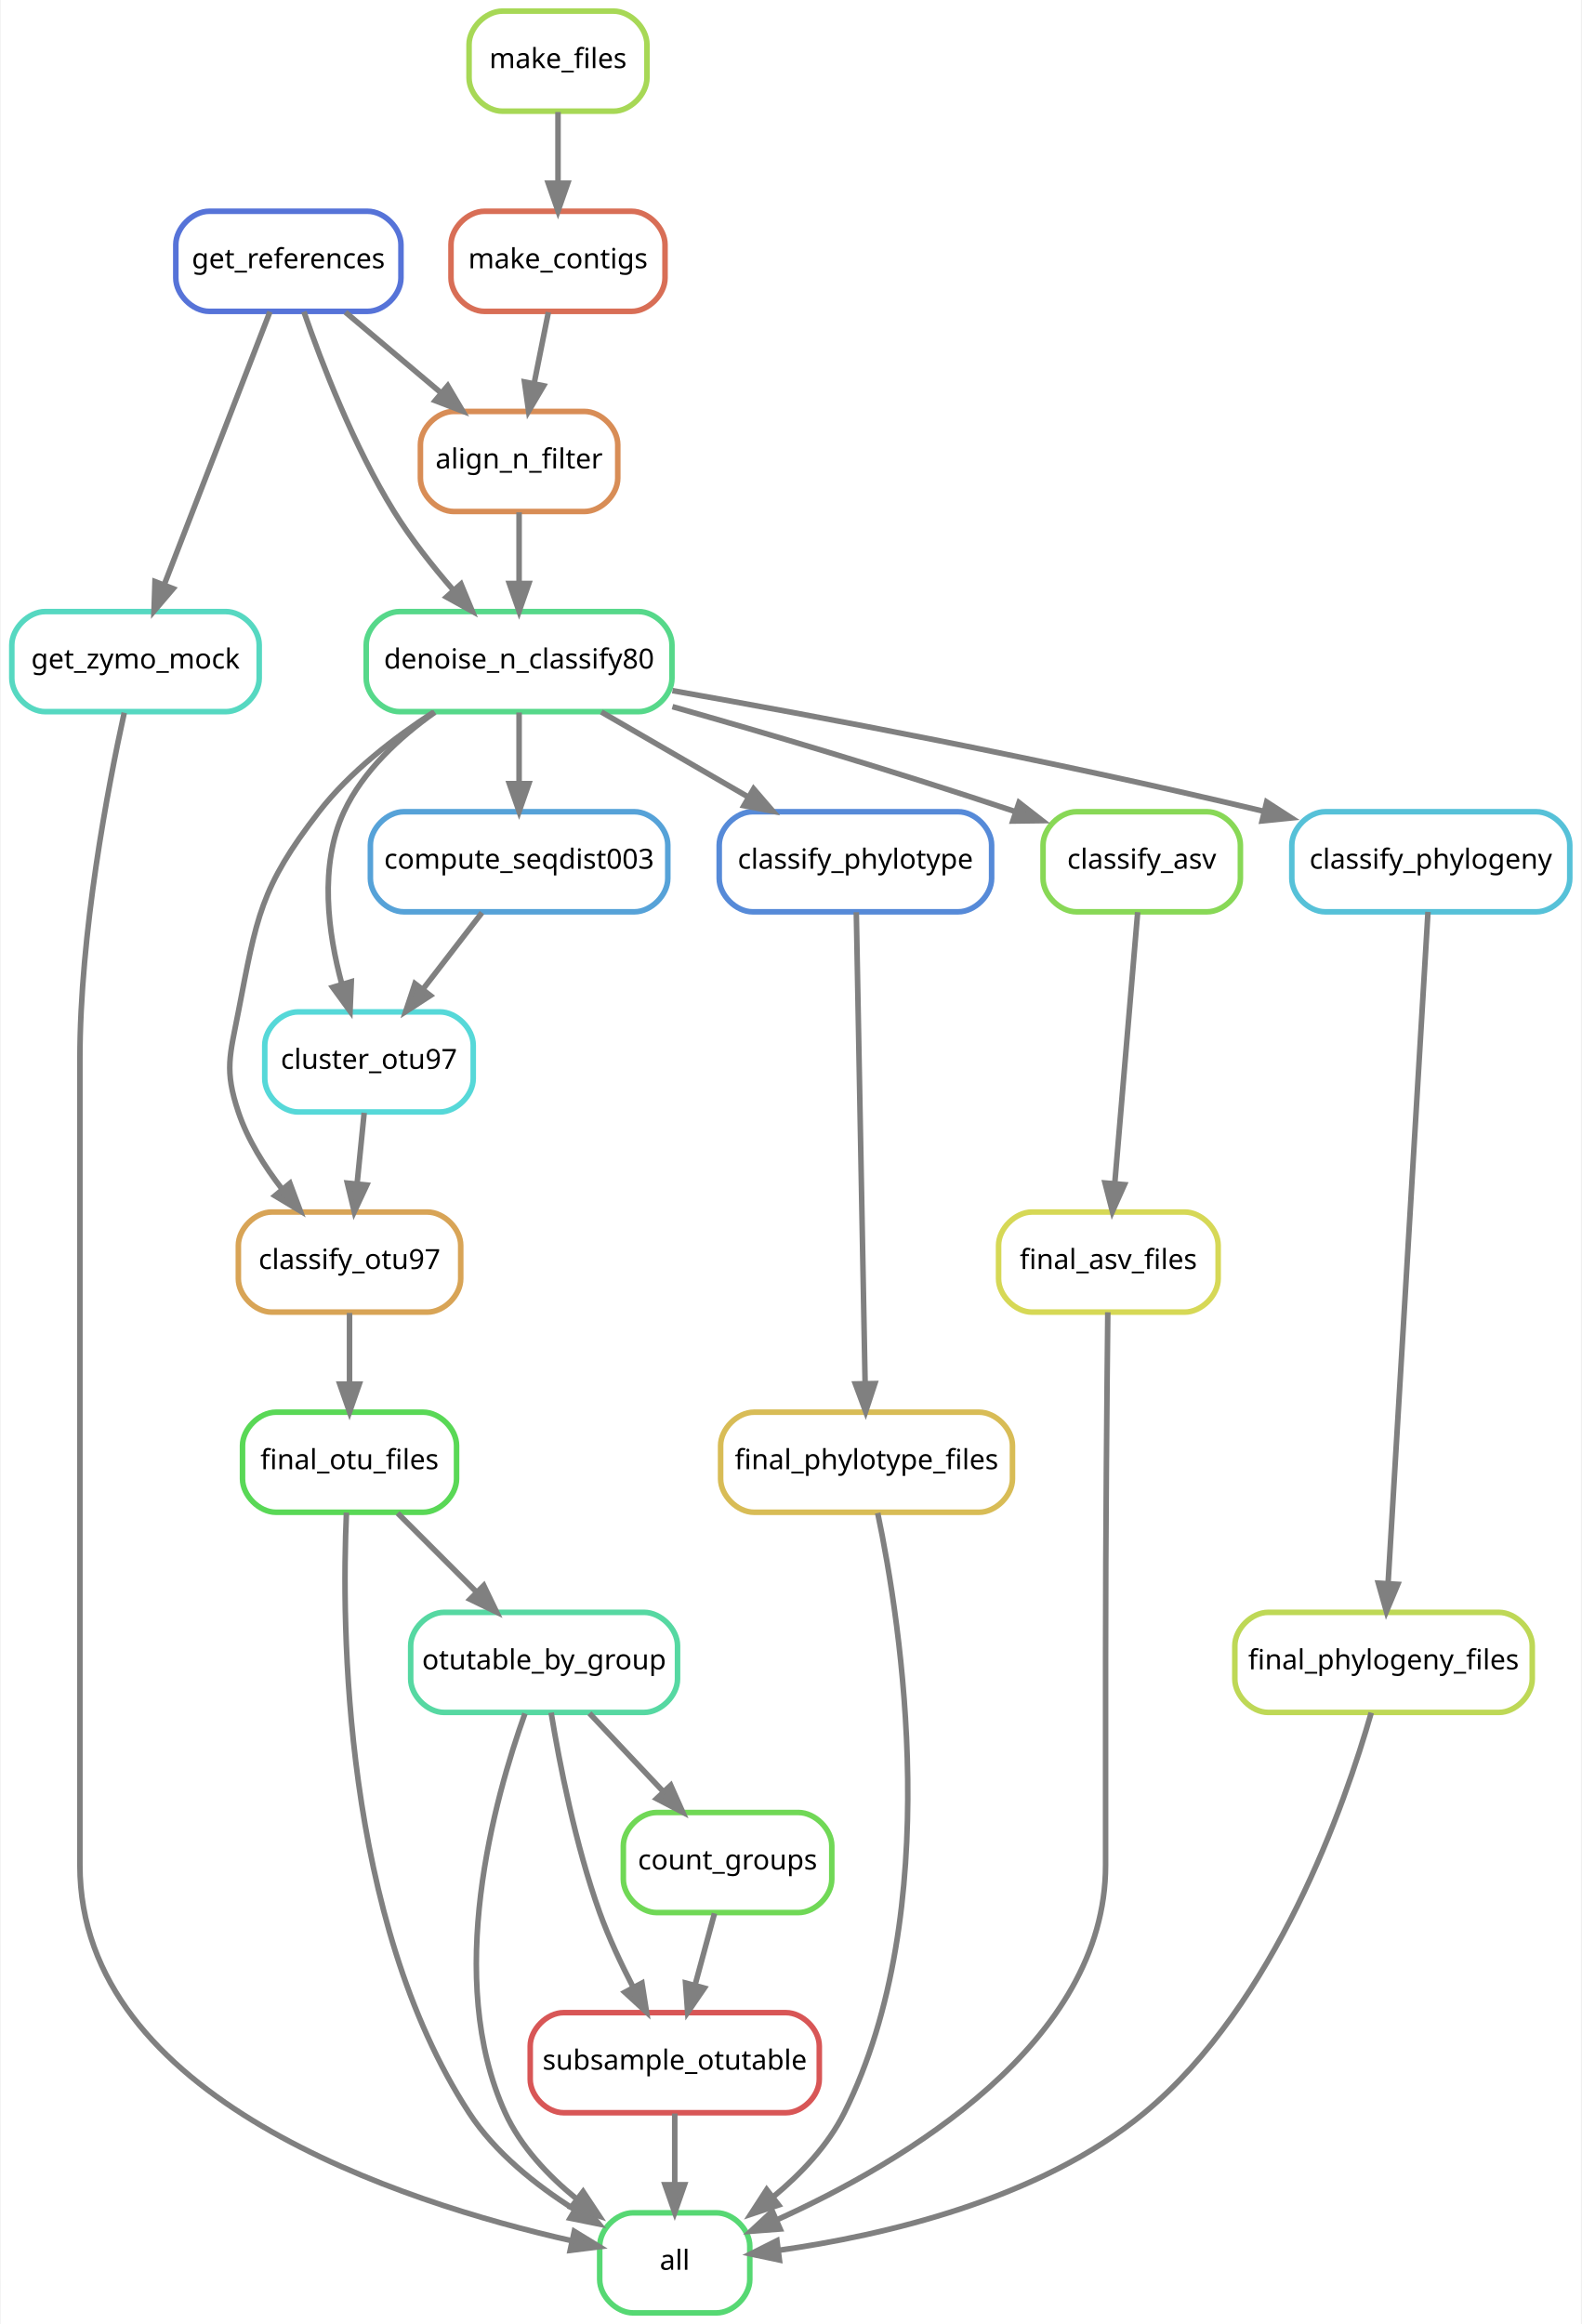
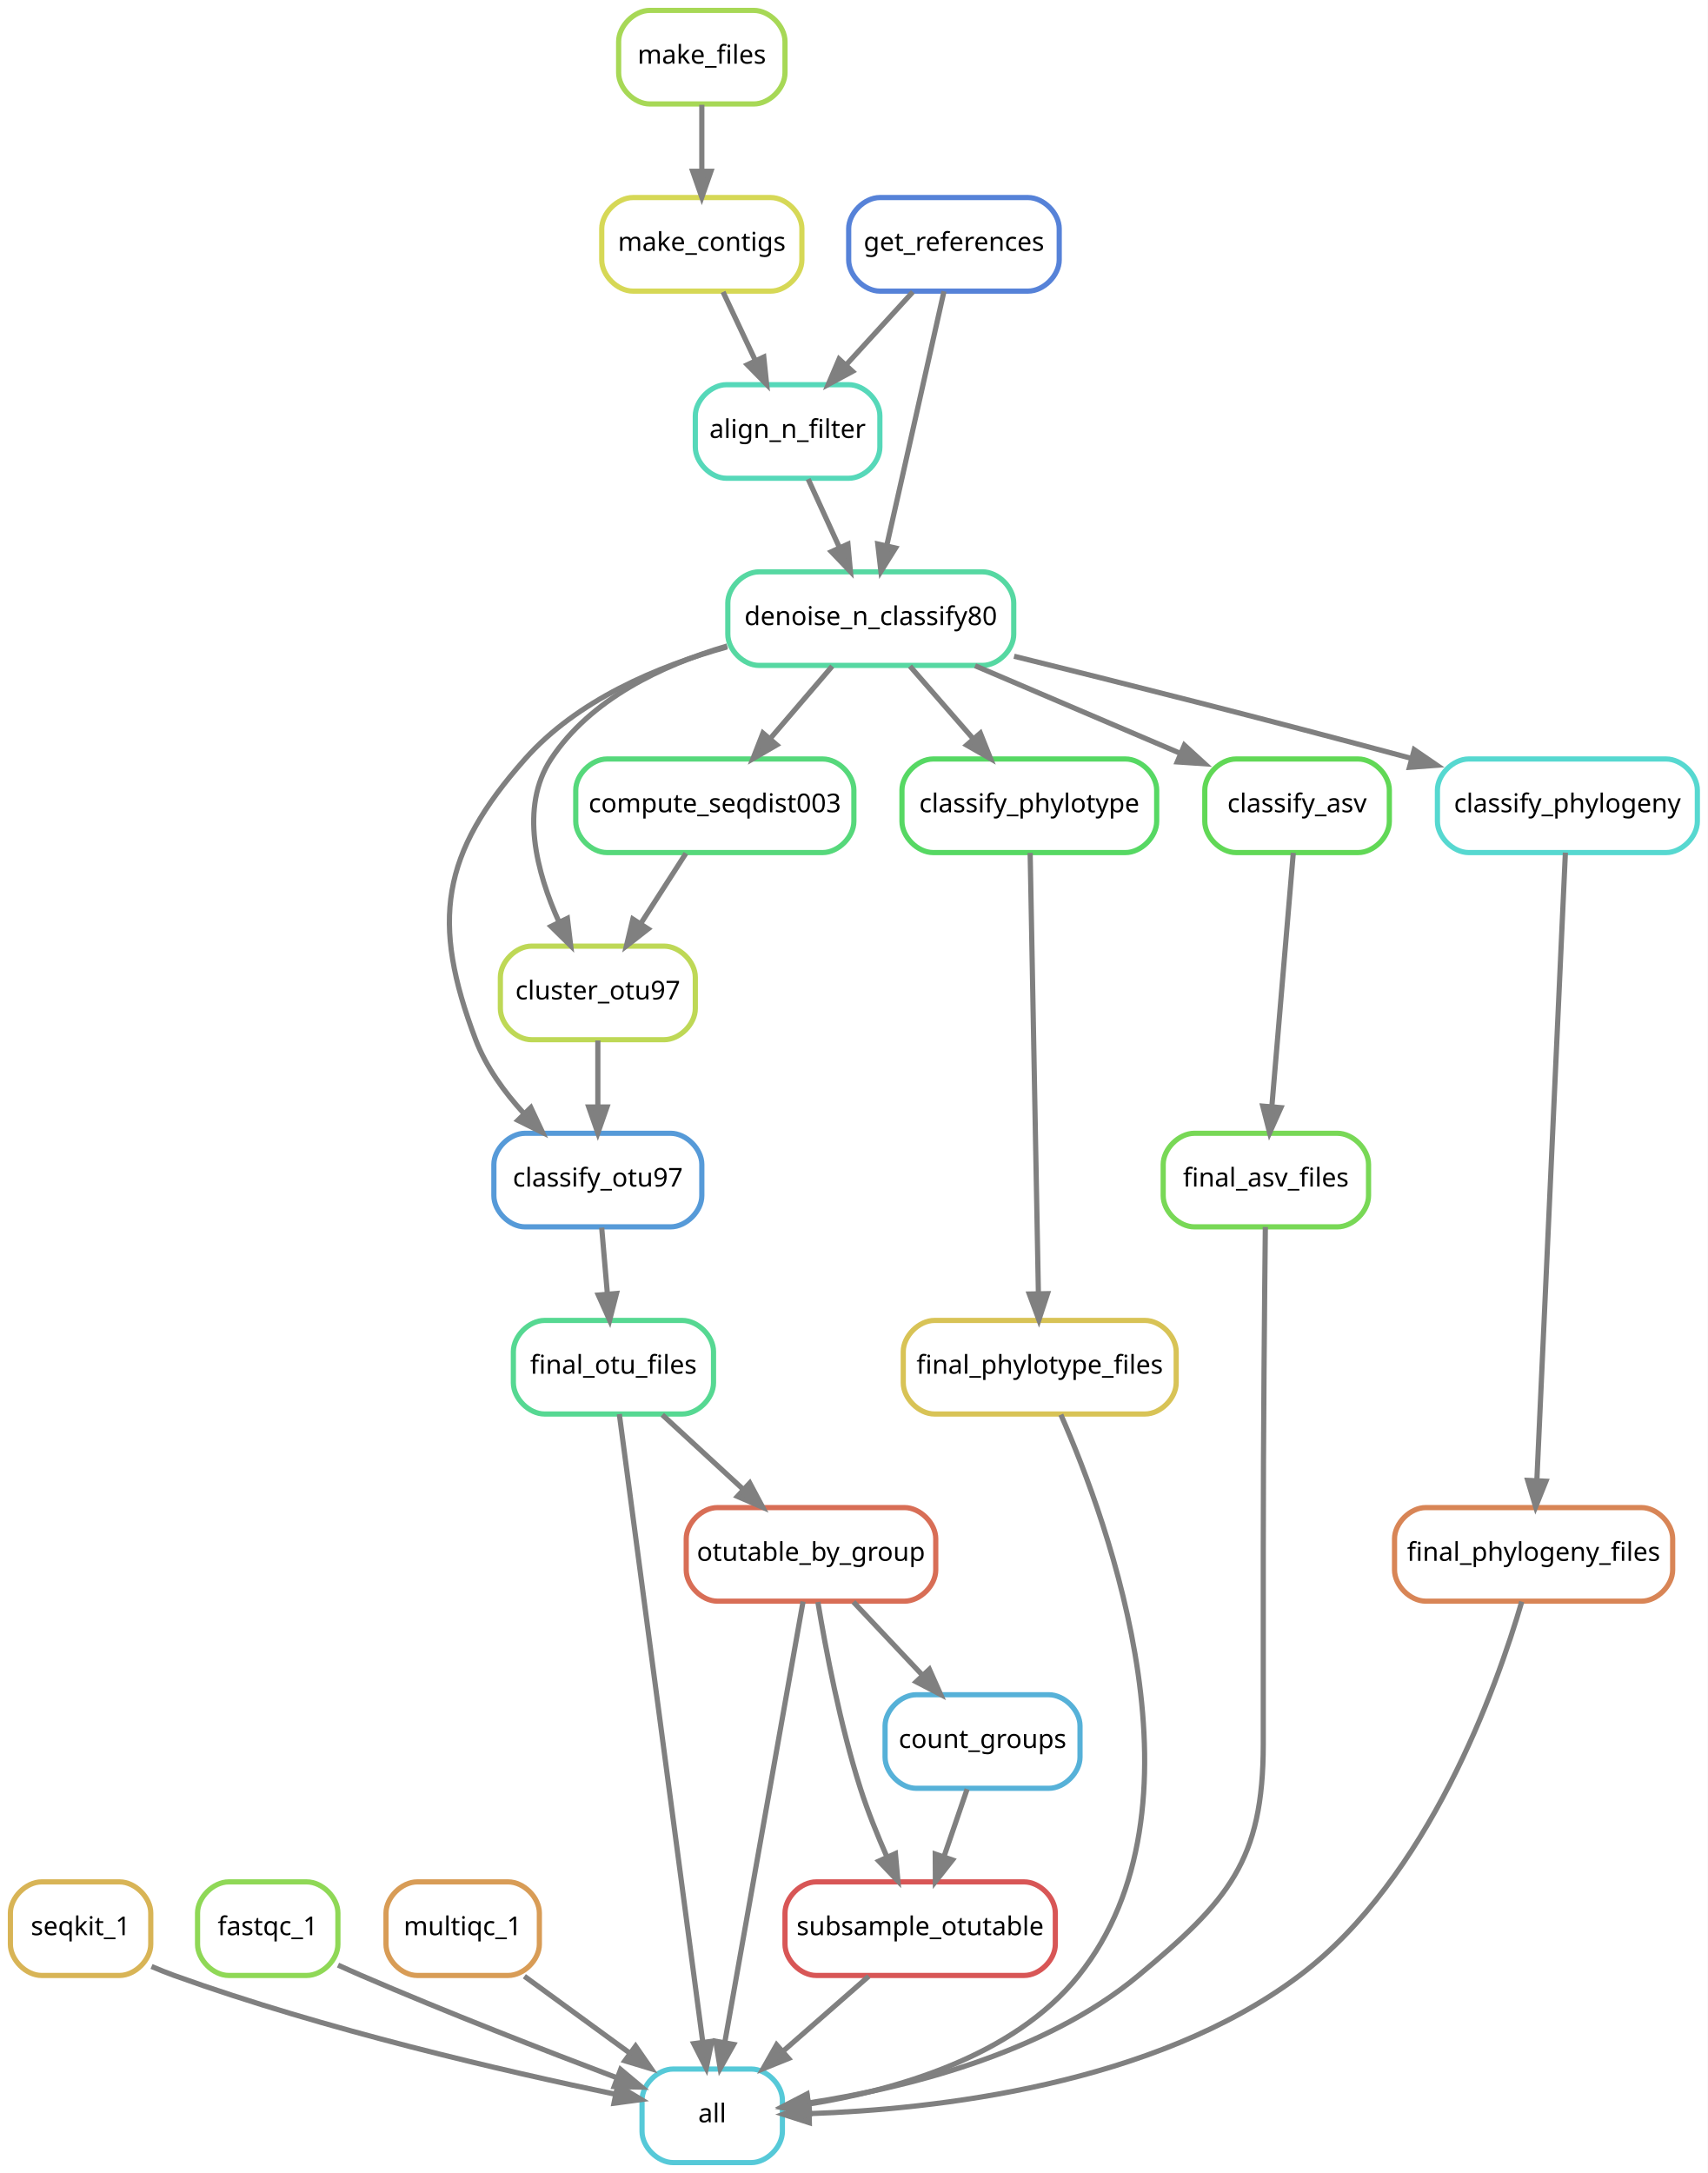
- <svg xmlns="http://www.w3.org/2000/svg" width="569pt" height="836pt" viewBox="0.00 0.00 568.50 836.00">
+ <svg xmlns="http://www.w3.org/2000/svg" width="657pt" height="836pt" viewBox="0.00 0.00 657.00 836.00">
  <g id="graph0" class="graph" transform="scale(1 1) rotate(0) translate(4 832)">
-     <polygon fill="white" stroke="none" points="-4,4 -4,-832 564.5,-832 564.5,4 -4,4" />
+     <polygon fill="white" stroke="none" points="-4,4 -4,-832 653,-832 653,4 -4,4" />
    <g id="node1" class="node">
-       <path fill="none" stroke="#56d873" stroke-width="2" d="M253.5,-36C253.5,-36 223.5,-36 223.5,-36 217.5,-36 211.5,-30 211.5,-24 211.5,-24 211.5,-12 211.5,-12 211.5,-6 217.5,0 223.5,0 223.5,0 253.5,0 253.5,0 259.5,0 265.5,-6 265.5,-12 265.5,-12 265.5,-24 265.5,-24 265.5,-30 259.5,-36 253.5,-36" />
-       <text text-anchor="middle" x="238.5" y="-15.5" font-family="sans" font-size="10.00">all</text>
+       <path fill="none" stroke="#56c9d8" stroke-width="2" d="M285,-36C285,-36 255,-36 255,-36 249,-36 243,-30 243,-24 243,-24 243,-12 243,-12 243,-6 249,0 255,0 255,0 285,0 285,0 291,0 297,-6 297,-12 297,-12 297,-24 297,-24 297,-30 291,-36 285,-36" />
+       <text text-anchor="middle" x="270" y="-15.5" font-family="sans" font-size="10.00">all</text>
    </g>
    <g id="node2" class="node">
-       <path fill="none" stroke="#56d8c1" stroke-width="2" d="M77,-612C77,-612 12,-612 12,-612 6,-612 0,-606 0,-600 0,-600 0,-588 0,-588 0,-582 6,-576 12,-576 12,-576 77,-576 77,-576 83,-576 89,-582 89,-588 89,-588 89,-600 89,-600 89,-606 83,-612 77,-612" />
-       <text text-anchor="middle" x="44.5" y="-591.5" font-family="sans" font-size="10.00">get_zymo_mock</text>
+       <path fill="none" stroke="#d8b456" stroke-width="2" d="M42,-108C42,-108 12,-108 12,-108 6,-108 0,-102 0,-96 0,-96 0,-84 0,-84 0,-78 6,-72 12,-72 12,-72 42,-72 42,-72 48,-72 54,-78 54,-84 54,-84 54,-96 54,-96 54,-102 48,-108 42,-108" />
+       <text text-anchor="middle" x="27" y="-87.5" font-family="sans" font-size="10.00">seqkit_1</text>
+     </g>
+     <g id="edge8" class="edge">
+       <path fill="none" stroke="grey" stroke-width="2" d="M54.29,-75.46C57.2,-74.21 60.14,-73.03 63,-72 120.91,-51.13 190.72,-35.05 232.67,-26.31" />
+       <polygon fill="grey" stroke="grey" stroke-width="2" points="233.62,-29.69 242.71,-24.25 232.21,-22.84 233.62,-29.69" />
+     </g>
+     <g id="node3" class="node">
+       <path fill="none" stroke="#8fd856" stroke-width="2" d="M114,-108C114,-108 84,-108 84,-108 78,-108 72,-102 72,-96 72,-96 72,-84 72,-84 72,-78 78,-72 84,-72 84,-72 114,-72 114,-72 120,-72 126,-78 126,-84 126,-84 126,-96 126,-96 126,-102 120,-108 114,-108" />
+       <text text-anchor="middle" x="99" y="-87.5" font-family="sans" font-size="10.00">fastqc_1</text>
+     </g>
+     <g id="edge2" class="edge">
+       <path fill="none" stroke="grey" stroke-width="2" d="M126.04,-75.99C129.05,-74.62 132.08,-73.26 135,-72 167.94,-57.78 206.04,-42.96 233.35,-32.63" />
+       <polygon fill="grey" stroke="grey" stroke-width="2" points="234.77,-35.83 242.89,-29.03 232.3,-29.28 234.77,-35.83" />
+     </g>
+     <g id="node4" class="node">
+       <path fill="none" stroke="#d89c56" stroke-width="2" d="M191.5,-108C191.5,-108 156.5,-108 156.5,-108 150.5,-108 144.5,-102 144.5,-96 144.5,-96 144.5,-84 144.5,-84 144.5,-78 150.5,-72 156.5,-72 156.5,-72 191.5,-72 191.5,-72 197.5,-72 203.5,-78 203.5,-84 203.5,-84 203.5,-96 203.5,-96 203.5,-102 197.5,-108 191.5,-108" />
+       <text text-anchor="middle" x="174" y="-87.5" font-family="sans" font-size="10.00">multiqc_1</text>
+     </g>
+     <g id="edge7" class="edge">
+       <path fill="none" stroke="grey" stroke-width="2" d="M197.73,-71.7C209.94,-62.8 224.99,-51.82 238.18,-42.2" />
+       <polygon fill="grey" stroke="grey" stroke-width="2" points="240.52,-44.82 246.54,-36.1 236.4,-39.17 240.52,-44.82" />
+     </g>
+     <g id="node5" class="node">
+       <path fill="none" stroke="#56d892" stroke-width="2" d="M258.5,-324C258.5,-324 205.5,-324 205.5,-324 199.5,-324 193.5,-318 193.5,-312 193.5,-312 193.5,-300 193.5,-300 193.5,-294 199.5,-288 205.5,-288 205.5,-288 258.5,-288 258.5,-288 264.5,-288 270.5,-294 270.5,-300 270.5,-300 270.5,-312 270.5,-312 270.5,-318 264.5,-324 258.5,-324" />
+       <text text-anchor="middle" x="232" y="-303.5" font-family="sans" font-size="10.00">final_otu_files</text>
+     </g>
+     <g id="edge3" class="edge">
+       <path fill="none" stroke="grey" stroke-width="2" d="M234.26,-287.97C240.61,-240.19 258.62,-104.62 266.38,-46.27" />
+       <polygon fill="grey" stroke="grey" stroke-width="2" points="269.85,-46.68 267.7,-36.31 262.91,-45.76 269.85,-46.68" />
+     </g>
+     <g id="node20" class="node">
+       <path fill="none" stroke="#d86e56" stroke-width="2" d="M344,-252C344,-252 272,-252 272,-252 266,-252 260,-246 260,-240 260,-240 260,-228 260,-228 260,-222 266,-216 272,-216 272,-216 344,-216 344,-216 350,-216 356,-222 356,-228 356,-228 356,-240 356,-240 356,-246 350,-252 344,-252" />
+       <text text-anchor="middle" x="308" y="-231.5" font-family="sans" font-size="10.00">otutable_by_group</text>
+     </g>
+     <g id="edge27" class="edge">
+       <path fill="none" stroke="grey" stroke-width="2" d="M250.79,-287.7C260.17,-279.05 271.68,-268.45 281.91,-259.03" />
+       <polygon fill="grey" stroke="grey" stroke-width="2" points="284.45,-261.45 289.43,-252.1 279.7,-256.3 284.45,-261.45" />
+     </g>
+     <g id="node6" class="node">
+       <path fill="none" stroke="#569ad8" stroke-width="2" d="M254,-396C254,-396 198,-396 198,-396 192,-396 186,-390 186,-384 186,-384 186,-372 186,-372 186,-366 192,-360 198,-360 198,-360 254,-360 254,-360 260,-360 266,-366 266,-372 266,-372 266,-384 266,-384 266,-390 260,-396 254,-396" />
+       <text text-anchor="middle" x="226" y="-375.5" font-family="sans" font-size="10.00">classify_otu97</text>
+     </g>
+     <g id="edge10" class="edge">
+       <path fill="none" stroke="grey" stroke-width="2" d="M227.48,-359.7C228.14,-351.98 228.94,-342.71 229.68,-334.11" />
+       <polygon fill="grey" stroke="grey" stroke-width="2" points="233.17,-334.37 230.53,-324.1 226.19,-333.77 233.17,-334.37" />
+     </g>
+     <g id="node7" class="node">
+       <path fill="none" stroke="#bed856" stroke-width="2" d="M251.5,-468C251.5,-468 200.5,-468 200.5,-468 194.5,-468 188.5,-462 188.5,-456 188.5,-456 188.5,-444 188.5,-444 188.5,-438 194.5,-432 200.5,-432 200.5,-432 251.5,-432 251.5,-432 257.5,-432 263.5,-438 263.5,-444 263.5,-444 263.5,-456 263.5,-456 263.5,-462 257.5,-468 251.5,-468" />
+       <text text-anchor="middle" x="226" y="-447.5" font-family="sans" font-size="10.00">cluster_otu97</text>
+     </g>
+     <g id="edge12" class="edge">
+       <path fill="none" stroke="grey" stroke-width="2" d="M226,-431.7C226,-423.98 226,-414.71 226,-406.11" />
+       <polygon fill="grey" stroke="grey" stroke-width="2" points="229.5,-406.1 226,-396.1 222.5,-406.1 229.5,-406.1" />
+     </g>
+     <g id="node8" class="node">
+       <path fill="none" stroke="#56d87b" stroke-width="2" d="M312.5,-540C312.5,-540 229.5,-540 229.5,-540 223.5,-540 217.5,-534 217.5,-528 217.5,-528 217.5,-516 217.5,-516 217.5,-510 223.5,-504 229.5,-504 229.5,-504 312.5,-504 312.5,-504 318.5,-504 324.5,-510 324.5,-516 324.5,-516 324.5,-528 324.5,-528 324.5,-534 318.5,-540 312.5,-540" />
+       <text text-anchor="middle" x="271" y="-519.5" font-family="sans" font-size="10.00">compute_seqdist003</text>
+     </g>
+     <g id="edge14" class="edge">
+       <path fill="none" stroke="grey" stroke-width="2" d="M259.88,-503.7C254.64,-495.56 248.3,-485.69 242.52,-476.7" />
+       <polygon fill="grey" stroke="grey" stroke-width="2" points="245.35,-474.62 237,-468.1 239.46,-478.41 245.35,-474.62" />
+     </g>
+     <g id="node9" class="node">
+       <path fill="none" stroke="#56d8a2" stroke-width="2" d="M374,-612C374,-612 288,-612 288,-612 282,-612 276,-606 276,-600 276,-600 276,-588 276,-588 276,-582 282,-576 288,-576 288,-576 374,-576 374,-576 380,-576 386,-582 386,-588 386,-588 386,-600 386,-600 386,-606 380,-612 374,-612" />
+       <text text-anchor="middle" x="331" y="-591.5" font-family="sans" font-size="10.00">denoise_n_classify80</text>
+     </g>
+     <g id="edge11" class="edge">
+       <path fill="none" stroke="grey" stroke-width="2" d="M275.69,-583.11C248.74,-575.59 217.94,-562.52 198,-540 165.69,-503.51 161.71,-477.57 179,-432 182.97,-421.54 190.05,-411.83 197.53,-403.65" />
+       <polygon fill="grey" stroke="grey" stroke-width="2" points="200.23,-405.89 204.73,-396.3 195.23,-400.99 200.23,-405.89" />
+     </g>
+     <g id="edge13" class="edge">
+       <path fill="none" stroke="grey" stroke-width="2" d="M275.77,-583.48C250.62,-576.08 223.15,-563.02 208,-540 195.75,-521.38 202.52,-496.19 211.03,-477.36" />
+       <polygon fill="grey" stroke="grey" stroke-width="2" points="214.29,-478.68 215.56,-468.16 208,-475.59 214.29,-478.68" />
+     </g>
+     <g id="edge15" class="edge">
+       <path fill="none" stroke="grey" stroke-width="2" d="M316.17,-575.7C308.98,-567.3 300.2,-557.07 292.31,-547.86" />
+       <polygon fill="grey" stroke="grey" stroke-width="2" points="294.83,-545.42 285.66,-540.1 289.51,-549.97 294.83,-545.42" />
+     </g>
+     <g id="node15" class="node">
+       <path fill="none" stroke="#56d863" stroke-width="2" d="M429,-540C429,-540 355,-540 355,-540 349,-540 343,-534 343,-528 343,-528 343,-516 343,-516 343,-510 349,-504 355,-504 355,-504 429,-504 429,-504 435,-504 441,-510 441,-516 441,-516 441,-528 441,-528 441,-534 435,-540 429,-540" />
+       <text text-anchor="middle" x="392" y="-519.5" font-family="sans" font-size="10.00">classify_phylotype</text>
+     </g>
+     <g id="edge22" class="edge">
+       <path fill="none" stroke="grey" stroke-width="2" d="M346.08,-575.7C353.39,-567.3 362.31,-557.07 370.34,-547.86" />
+       <polygon fill="grey" stroke="grey" stroke-width="2" points="373.16,-549.94 377.09,-540.1 367.89,-545.34 373.16,-549.94" />
+     </g>
+     <g id="node17" class="node">
+       <path fill="none" stroke="#61d856" stroke-width="2" d="M518.5,-540C518.5,-540 471.5,-540 471.5,-540 465.5,-540 459.5,-534 459.5,-528 459.5,-528 459.5,-516 459.5,-516 459.5,-510 465.5,-504 471.5,-504 471.5,-504 518.5,-504 518.5,-504 524.5,-504 530.5,-510 530.5,-516 530.5,-516 530.5,-528 530.5,-528 530.5,-534 524.5,-540 518.5,-540" />
+       <text text-anchor="middle" x="495" y="-519.5" font-family="sans" font-size="10.00">classify_asv</text>
+     </g>
+     <g id="edge24" class="edge">
+       <path fill="none" stroke="grey" stroke-width="2" d="M371.12,-575.88C394.98,-565.69 425.3,-552.75 449.98,-542.22" />
+       <polygon fill="grey" stroke="grey" stroke-width="2" points="451.65,-545.31 459.48,-538.16 448.91,-538.87 451.65,-545.31" />
+     </g>
+     <g id="node19" class="node">
+       <path fill="none" stroke="#56d8d0" stroke-width="2" d="M637,-540C637,-540 561,-540 561,-540 555,-540 549,-534 549,-528 549,-528 549,-516 549,-516 549,-510 555,-504 561,-504 561,-504 637,-504 637,-504 643,-504 649,-510 649,-516 649,-516 649,-528 649,-528 649,-534 643,-540 637,-540" />
+       <text text-anchor="middle" x="599" y="-519.5" font-family="sans" font-size="10.00">classify_phylogeny</text>
+     </g>
+     <g id="edge26" class="edge">
+       <path fill="none" stroke="grey" stroke-width="2" d="M386.13,-579.53C426.04,-569.67 481.5,-555.72 538.85,-540.27" />
+       <polygon fill="grey" stroke="grey" stroke-width="2" points="540.08,-543.57 548.82,-537.58 538.25,-536.81 540.08,-543.57" />
+     </g>
+     <g id="node10" class="node">
+       <path fill="none" stroke="#56d8b9" stroke-width="2" d="M322.5,-684C322.5,-684 275.5,-684 275.5,-684 269.5,-684 263.5,-678 263.5,-672 263.5,-672 263.5,-660 263.5,-660 263.5,-654 269.5,-648 275.5,-648 275.5,-648 322.5,-648 322.5,-648 328.5,-648 334.5,-654 334.5,-660 334.5,-660 334.5,-672 334.5,-672 334.5,-678 328.5,-684 322.5,-684" />
+       <text text-anchor="middle" x="299" y="-663.5" font-family="sans" font-size="10.00">align_n_filter</text>
+     </g>
+     <g id="edge16" class="edge">
+       <path fill="none" stroke="grey" stroke-width="2" d="M306.91,-647.7C310.55,-639.73 314.95,-630.1 318.99,-621.26" />
+       <polygon fill="grey" stroke="grey" stroke-width="2" points="322.21,-622.65 323.18,-612.1 315.84,-619.74 322.21,-622.65" />
+     </g>
+     <g id="node11" class="node">
+       <path fill="none" stroke="#d6d856" stroke-width="2" d="M292.5,-756C292.5,-756 239.5,-756 239.5,-756 233.5,-756 227.5,-750 227.5,-744 227.5,-744 227.5,-732 227.5,-732 227.5,-726 233.5,-720 239.5,-720 239.5,-720 292.5,-720 292.5,-720 298.5,-720 304.5,-726 304.5,-732 304.5,-732 304.5,-744 304.5,-744 304.5,-750 298.5,-756 292.5,-756" />
+       <text text-anchor="middle" x="266" y="-735.5" font-family="sans" font-size="10.00">make_contigs</text>
+     </g>
+     <g id="edge19" class="edge">
+       <path fill="none" stroke="grey" stroke-width="2" d="M274.16,-719.7C277.91,-711.73 282.45,-702.1 286.62,-693.26" />
+       <polygon fill="grey" stroke="grey" stroke-width="2" points="289.84,-694.64 290.94,-684.1 283.51,-691.66 289.84,-694.64" />
+     </g>
+     <g id="node12" class="node">
+       <path fill="none" stroke="#a7d856" stroke-width="2" d="M286,-828C286,-828 246,-828 246,-828 240,-828 234,-822 234,-816 234,-816 234,-804 234,-804 234,-798 240,-792 246,-792 246,-792 286,-792 286,-792 292,-792 298,-798 298,-804 298,-804 298,-816 298,-816 298,-822 292,-828 286,-828" />
+       <text text-anchor="middle" x="266" y="-807.5" font-family="sans" font-size="10.00">make_files</text>
+     </g>
+     <g id="edge20" class="edge">
+       <path fill="none" stroke="grey" stroke-width="2" d="M266,-791.7C266,-783.98 266,-774.71 266,-766.11" />
+       <polygon fill="grey" stroke="grey" stroke-width="2" points="269.5,-766.1 266,-756.1 262.5,-766.1 269.5,-766.1" />
+     </g>
+     <g id="node13" class="node">
+       <path fill="none" stroke="#5682d8" stroke-width="2" d="M391.5,-756C391.5,-756 334.5,-756 334.5,-756 328.5,-756 322.5,-750 322.5,-744 322.5,-744 322.5,-732 322.5,-732 322.5,-726 328.5,-720 334.5,-720 334.5,-720 391.5,-720 391.5,-720 397.5,-720 403.5,-726 403.5,-732 403.5,-732 403.5,-744 403.5,-744 403.5,-750 397.5,-756 391.5,-756" />
+       <text text-anchor="middle" x="363" y="-735.5" font-family="sans" font-size="10.00">get_references</text>
+     </g>
+     <g id="edge17" class="edge">
+       <path fill="none" stroke="grey" stroke-width="2" d="M359.17,-719.94C355.15,-702.02 348.65,-673.03 343,-648 341.1,-639.59 339.03,-630.43 337.15,-622.12" />
+       <polygon fill="grey" stroke="grey" stroke-width="2" points="340.52,-621.16 334.9,-612.18 333.69,-622.71 340.52,-621.16" />
+     </g>
+     <g id="edge18" class="edge">
+       <path fill="none" stroke="grey" stroke-width="2" d="M347.18,-719.7C339.43,-711.22 329.96,-700.86 321.48,-691.58" />
+       <polygon fill="grey" stroke="grey" stroke-width="2" points="323.97,-689.12 314.64,-684.1 318.8,-693.85 323.97,-689.12" />
+     </g>
+     <g id="node14" class="node">
+       <path fill="none" stroke="#d8c356" stroke-width="2" d="M436.5,-324C436.5,-324 355.5,-324 355.5,-324 349.5,-324 343.5,-318 343.5,-312 343.5,-312 343.5,-300 343.5,-300 343.5,-294 349.5,-288 355.5,-288 355.5,-288 436.5,-288 436.5,-288 442.5,-288 448.5,-294 448.5,-300 448.5,-300 448.5,-312 448.5,-312 448.5,-318 442.5,-324 436.5,-324" />
+       <text text-anchor="middle" x="396" y="-303.5" font-family="sans" font-size="10.00">final_phylotype_files</text>
+     </g>
+     <g id="edge1" class="edge">
+       <path fill="none" stroke="grey" stroke-width="2" d="M404.13,-287.75C422.65,-245.65 462.52,-136.42 411,-72 385.8,-40.49 339.75,-27.71 307.14,-22.53" />
+       <polygon fill="grey" stroke="grey" stroke-width="2" points="307.47,-19.04 297.07,-21.1 306.48,-25.97 307.47,-19.04" />
+     </g>
+     <g id="edge21" class="edge">
+       <path fill="none" stroke="grey" stroke-width="2" d="M392.32,-503.85C393.01,-466.83 394.65,-379.18 395.49,-334.39" />
+       <polygon fill="grey" stroke="grey" stroke-width="2" points="398.99,-334.3 395.68,-324.23 391.99,-334.17 398.99,-334.3" />
+     </g>
+     <g id="node16" class="node">
+       <path fill="none" stroke="#78d856" stroke-width="2" d="M510.5,-396C510.5,-396 455.5,-396 455.5,-396 449.5,-396 443.5,-390 443.5,-384 443.5,-384 443.5,-372 443.5,-372 443.5,-366 449.5,-360 455.5,-360 455.5,-360 510.5,-360 510.5,-360 516.5,-360 522.5,-366 522.5,-372 522.5,-372 522.5,-384 522.5,-384 522.5,-390 516.5,-396 510.5,-396" />
+       <text text-anchor="middle" x="483" y="-375.5" font-family="sans" font-size="10.00">final_asv_files</text>
+     </g>
+     <g id="edge9" class="edge">
+       <path fill="none" stroke="grey" stroke-width="2" d="M482.8,-359.95C482.51,-333.29 482,-280.12 482,-235 482,-235 482,-235 482,-161 482,-116.06 468.54,-100.76 434,-72 397.48,-41.59 343.15,-28.51 307.17,-22.97" />
+       <polygon fill="grey" stroke="grey" stroke-width="2" points="307.47,-19.48 297.08,-21.54 306.49,-26.41 307.47,-19.48" />
+     </g>
+     <g id="edge23" class="edge">
+       <path fill="none" stroke="grey" stroke-width="2" d="M493.55,-503.87C491.51,-479.67 487.75,-435.21 485.31,-406.39" />
+       <polygon fill="grey" stroke="grey" stroke-width="2" points="488.78,-405.86 484.45,-396.19 481.81,-406.45 488.78,-405.86" />
+     </g>
+     <g id="node18" class="node">
+       <path fill="none" stroke="#d88556" stroke-width="2" d="M627.5,-252C627.5,-252 544.5,-252 544.5,-252 538.5,-252 532.5,-246 532.5,-240 532.5,-240 532.5,-228 532.5,-228 532.5,-222 538.5,-216 544.5,-216 544.5,-216 627.5,-216 627.5,-216 633.5,-216 639.5,-222 639.5,-228 639.5,-228 639.5,-240 639.5,-240 639.5,-246 633.5,-252 627.5,-252" />
+       <text text-anchor="middle" x="586" y="-231.5" font-family="sans" font-size="10.00">final_phylogeny_files</text>
+     </g>
+     <g id="edge6" class="edge">
+       <path fill="none" stroke="grey" stroke-width="2" d="M581.45,-215.82C571.72,-182.57 545.62,-109.38 496,-72 439.92,-29.75 355.51,-20.46 307.29,-18.84" />
+       <polygon fill="grey" stroke="grey" stroke-width="2" points="307.37,-15.34 297.29,-18.59 307.2,-22.33 307.37,-15.34" />
+     </g>
+     <g id="edge25" class="edge">
+       <path fill="none" stroke="grey" stroke-width="2" d="M598.23,-503.97C596.06,-456.29 589.92,-321.18 587.26,-262.63" />
+       <polygon fill="grey" stroke="grey" stroke-width="2" points="590.74,-262.14 586.79,-252.31 583.74,-262.46 590.74,-262.14" />
+     </g>
+     <g id="edge5" class="edge">
+       <path fill="none" stroke="grey" stroke-width="2" d="M304.95,-215.85C298.37,-178.75 282.75,-90.81 274.81,-46.1" />
+       <polygon fill="grey" stroke="grey" stroke-width="2" points="278.25,-45.47 273.06,-36.23 271.36,-46.69 278.25,-45.47" />
+     </g>
+     <g id="node21" class="node">
+       <path fill="none" stroke="#d85656" stroke-width="2" d="M390,-108C390,-108 310,-108 310,-108 304,-108 298,-102 298,-96 298,-96 298,-84 298,-84 298,-78 304,-72 310,-72 310,-72 390,-72 390,-72 396,-72 402,-78 402,-84 402,-84 402,-96 402,-96 402,-102 396,-108 390,-108" />
+       <text text-anchor="middle" x="350" y="-87.5" font-family="sans" font-size="10.00">subsample_otutable</text>
+     </g>
+     <g id="edge29" class="edge">
+       <path fill="none" stroke="grey" stroke-width="2" d="M310.65,-215.67C313.66,-197.54 319.19,-168.38 327,-144 329.81,-135.21 333.58,-125.89 337.24,-117.56" />
+       <polygon fill="grey" stroke="grey" stroke-width="2" points="340.49,-118.88 341.44,-108.33 334.11,-115.99 340.49,-118.88" />
+     </g>
+     <g id="node22" class="node">
+       <path fill="none" stroke="#56b1d8" stroke-width="2" d="M399.5,-180C399.5,-180 348.5,-180 348.5,-180 342.5,-180 336.5,-174 336.5,-168 336.5,-168 336.5,-156 336.5,-156 336.5,-150 342.5,-144 348.5,-144 348.5,-144 399.5,-144 399.5,-144 405.5,-144 411.5,-150 411.5,-156 411.5,-156 411.5,-168 411.5,-168 411.5,-174 405.5,-180 399.5,-180" />
+       <text text-anchor="middle" x="374" y="-159.5" font-family="sans" font-size="10.00">count_groups</text>
+     </g>
+     <g id="edge30" class="edge">
+       <path fill="none" stroke="grey" stroke-width="2" d="M324.31,-215.7C332.31,-207.22 342.07,-196.86 350.82,-187.58" />
+       <polygon fill="grey" stroke="grey" stroke-width="2" points="353.56,-189.78 357.87,-180.1 348.47,-184.98 353.56,-189.78" />
    </g>
    <g id="edge4" class="edge">
-       <path fill="none" stroke="grey" stroke-width="2" d="M40.45,-575.62C34.61,-548.97 24.5,-496.31 24.5,-451 24.5,-451 24.5,-451 24.5,-161 24.5,-77.12 140.06,-39.84 201.34,-25.97" />
-       <polygon fill="grey" stroke="grey" stroke-width="2" points="202.36,-29.32 211.4,-23.79 200.88,-22.48 202.36,-29.32" />
-     </g>
-     <g id="node3" class="node">
-       <path fill="none" stroke="#5673d8" stroke-width="2" d="M128,-756C128,-756 71,-756 71,-756 65,-756 59,-750 59,-744 59,-744 59,-732 59,-732 59,-726 65,-720 71,-720 71,-720 128,-720 128,-720 134,-720 140,-726 140,-732 140,-732 140,-744 140,-744 140,-750 134,-756 128,-756" />
-       <text text-anchor="middle" x="99.5" y="-735.5" font-family="sans" font-size="10.00">get_references</text>
-     </g>
-     <g id="edge8" class="edge">
-       <path fill="none" stroke="grey" stroke-width="2" d="M92.87,-719.87C83.41,-695.46 65.97,-650.43 54.82,-621.64" />
-       <polygon fill="grey" stroke="grey" stroke-width="2" points="58.03,-620.25 51.16,-612.19 51.51,-622.78 58.03,-620.25" />
-     </g>
-     <g id="node8" class="node">
-       <path fill="none" stroke="#56d88a" stroke-width="2" d="M225.5,-612C225.5,-612 139.5,-612 139.5,-612 133.5,-612 127.5,-606 127.5,-600 127.5,-600 127.5,-588 127.5,-588 127.5,-582 133.5,-576 139.5,-576 139.5,-576 225.5,-576 225.5,-576 231.5,-576 237.5,-582 237.5,-588 237.5,-588 237.5,-600 237.5,-600 237.5,-606 231.5,-612 225.5,-612" />
-       <text text-anchor="middle" x="182.5" y="-591.5" font-family="sans" font-size="10.00">denoise_n_classify80</text>
-     </g>
-     <g id="edge16" class="edge">
-       <path fill="none" stroke="grey" stroke-width="2" d="M105.08,-719.86C111.49,-701.37 123.01,-671.44 137.5,-648 143.56,-638.2 151.36,-628.33 158.76,-619.82" />
-       <polygon fill="grey" stroke="grey" stroke-width="2" points="161.6,-621.9 165.66,-612.11 156.38,-617.23 161.6,-621.9" />
-     </g>
-     <g id="node9" class="node">
-       <path fill="none" stroke="#d88d56" stroke-width="2" d="M206,-684C206,-684 159,-684 159,-684 153,-684 147,-678 147,-672 147,-672 147,-660 147,-660 147,-654 153,-648 159,-648 159,-648 206,-648 206,-648 212,-648 218,-654 218,-660 218,-660 218,-672 218,-672 218,-678 212,-684 206,-684" />
-       <text text-anchor="middle" x="182.5" y="-663.5" font-family="sans" font-size="10.00">align_n_filter</text>
-     </g>
-     <g id="edge18" class="edge">
-       <path fill="none" stroke="grey" stroke-width="2" d="M120.02,-719.7C130.37,-710.97 143.09,-700.24 154.34,-690.75" />
-       <polygon fill="grey" stroke="grey" stroke-width="2" points="156.83,-693.23 162.22,-684.1 152.32,-687.88 156.83,-693.23" />
-     </g>
-     <g id="node4" class="node">
-       <path fill="none" stroke="#59d856" stroke-width="2" d="M148,-324C148,-324 95,-324 95,-324 89,-324 83,-318 83,-312 83,-312 83,-300 83,-300 83,-294 89,-288 95,-288 95,-288 148,-288 148,-288 154,-288 160,-294 160,-300 160,-300 160,-312 160,-312 160,-318 154,-324 148,-324" />
-       <text text-anchor="middle" x="121.5" y="-303.5" font-family="sans" font-size="10.00">final_otu_files</text>
-     </g>
-     <g id="edge2" class="edge">
-       <path fill="none" stroke="grey" stroke-width="2" d="M120.39,-287.87C118.59,-246.96 119.04,-141.8 164.5,-72 173.84,-57.66 188.52,-45.97 202.35,-37.25" />
-       <polygon fill="grey" stroke="grey" stroke-width="2" points="204.44,-40.08 211.25,-31.96 200.86,-34.06 204.44,-40.08" />
-     </g>
-     <g id="node18" class="node">
-       <path fill="none" stroke="#56d8a2" stroke-width="2" d="M227.5,-252C227.5,-252 155.5,-252 155.5,-252 149.5,-252 143.5,-246 143.5,-240 143.5,-240 143.5,-228 143.5,-228 143.5,-222 149.5,-216 155.5,-216 155.5,-216 227.5,-216 227.5,-216 233.5,-216 239.5,-222 239.5,-228 239.5,-228 239.5,-240 239.5,-240 239.5,-246 233.5,-252 227.5,-252" />
-       <text text-anchor="middle" x="191.5" y="-231.5" font-family="sans" font-size="10.00">otutable_by_group</text>
-     </g>
-     <g id="edge26" class="edge">
-       <path fill="none" stroke="grey" stroke-width="2" d="M138.8,-287.7C147.36,-279.14 157.84,-268.66 167.2,-259.3" />
-       <polygon fill="grey" stroke="grey" stroke-width="2" points="169.8,-261.65 174.4,-252.1 164.85,-256.7 169.8,-261.65" />
-     </g>
-     <g id="node5" class="node">
-       <path fill="none" stroke="#d8a456" stroke-width="2" d="M149.5,-396C149.5,-396 93.5,-396 93.5,-396 87.5,-396 81.5,-390 81.5,-384 81.5,-384 81.5,-372 81.5,-372 81.5,-366 87.5,-360 93.5,-360 93.5,-360 149.5,-360 149.5,-360 155.5,-360 161.5,-366 161.5,-372 161.5,-372 161.5,-384 161.5,-384 161.5,-390 155.5,-396 149.5,-396" />
-       <text text-anchor="middle" x="121.5" y="-375.5" font-family="sans" font-size="10.00">classify_otu97</text>
-     </g>
-     <g id="edge9" class="edge">
-       <path fill="none" stroke="grey" stroke-width="2" d="M121.5,-359.7C121.5,-351.98 121.5,-342.71 121.5,-334.11" />
-       <polygon fill="grey" stroke="grey" stroke-width="2" points="125,-334.1 121.5,-324.1 118,-334.1 125,-334.1" />
-     </g>
-     <g id="node6" class="node">
-       <path fill="none" stroke="#56d8d8" stroke-width="2" d="M154,-468C154,-468 103,-468 103,-468 97,-468 91,-462 91,-456 91,-456 91,-444 91,-444 91,-438 97,-432 103,-432 103,-432 154,-432 154,-432 160,-432 166,-438 166,-444 166,-444 166,-456 166,-456 166,-462 160,-468 154,-468" />
-       <text text-anchor="middle" x="128.5" y="-447.5" font-family="sans" font-size="10.00">cluster_otu97</text>
-     </g>
-     <g id="edge10" class="edge">
-       <path fill="none" stroke="grey" stroke-width="2" d="M126.77,-431.7C126,-423.98 125.07,-414.71 124.21,-406.11" />
-       <polygon fill="grey" stroke="grey" stroke-width="2" points="127.69,-405.71 123.21,-396.1 120.72,-406.4 127.69,-405.71" />
-     </g>
-     <g id="node7" class="node">
-       <path fill="none" stroke="#56a2d8" stroke-width="2" d="M224,-540C224,-540 141,-540 141,-540 135,-540 129,-534 129,-528 129,-528 129,-516 129,-516 129,-510 135,-504 141,-504 141,-504 224,-504 224,-504 230,-504 236,-510 236,-516 236,-516 236,-528 236,-528 236,-534 230,-540 224,-540" />
-       <text text-anchor="middle" x="182.5" y="-519.5" font-family="sans" font-size="10.00">compute_seqdist003</text>
-     </g>
-     <g id="edge12" class="edge">
-       <path fill="none" stroke="grey" stroke-width="2" d="M169.15,-503.7C162.74,-495.39 154.94,-485.28 147.89,-476.14" />
-       <polygon fill="grey" stroke="grey" stroke-width="2" points="150.57,-473.88 141.69,-468.1 145.03,-478.16 150.57,-473.88" />
-     </g>
-     <g id="edge11" class="edge">
-       <path fill="none" stroke="grey" stroke-width="2" d="M151.71,-575.79C137.62,-566.65 121.63,-554.35 110.5,-540 89.36,-512.74 88.06,-501.87 81.5,-468 78.46,-452.29 76.42,-447.17 81.5,-432 84.85,-422 90.92,-412.38 97.33,-404.14" />
-       <polygon fill="grey" stroke="grey" stroke-width="2" points="100.06,-406.33 103.77,-396.4 94.68,-401.85 100.06,-406.33" />
-     </g>
-     <g id="edge13" class="edge">
-       <path fill="none" stroke="grey" stroke-width="2" d="M152.2,-575.8C139.62,-566.9 126.38,-554.77 119.5,-540 110.47,-520.61 113.76,-496.32 118.73,-478.02" />
-       <polygon fill="grey" stroke="grey" stroke-width="2" points="122.13,-478.86 121.68,-468.28 115.43,-476.83 122.13,-478.86" />
-     </g>
-     <g id="edge14" class="edge">
-       <path fill="none" stroke="grey" stroke-width="2" d="M182.5,-575.7C182.5,-567.98 182.5,-558.71 182.5,-550.11" />
-       <polygon fill="grey" stroke="grey" stroke-width="2" points="186,-550.1 182.5,-540.1 179,-550.1 186,-550.1" />
-     </g>
-     <g id="node13" class="node">
-       <path fill="none" stroke="#568ad8" stroke-width="2" d="M340.5,-540C340.5,-540 266.5,-540 266.5,-540 260.5,-540 254.5,-534 254.5,-528 254.5,-528 254.5,-516 254.5,-516 254.5,-510 260.5,-504 266.5,-504 266.5,-504 340.5,-504 340.5,-504 346.5,-504 352.5,-510 352.5,-516 352.5,-516 352.5,-528 352.5,-528 352.5,-534 346.5,-540 340.5,-540" />
-       <text text-anchor="middle" x="303.5" y="-519.5" font-family="sans" font-size="10.00">classify_phylotype</text>
-     </g>
-     <g id="edge21" class="edge">
-       <path fill="none" stroke="grey" stroke-width="2" d="M212.1,-575.88C228.07,-566.64 247.96,-555.13 265.11,-545.21" />
-       <polygon fill="grey" stroke="grey" stroke-width="2" points="266.88,-548.23 273.79,-540.19 263.38,-542.17 266.88,-548.23" />
-     </g>
-     <g id="node15" class="node">
-       <path fill="none" stroke="#88d856" stroke-width="2" d="M430,-540C430,-540 383,-540 383,-540 377,-540 371,-534 371,-528 371,-528 371,-516 371,-516 371,-510 377,-504 383,-504 383,-504 430,-504 430,-504 436,-504 442,-510 442,-516 442,-516 442,-528 442,-528 442,-534 436,-540 430,-540" />
-       <text text-anchor="middle" x="406.5" y="-519.5" font-family="sans" font-size="10.00">classify_asv</text>
-     </g>
-     <g id="edge23" class="edge">
-       <path fill="none" stroke="grey" stroke-width="2" d="M237.67,-577.8C270.93,-568.37 314.31,-555.62 361.02,-540.05" />
-       <polygon fill="grey" stroke="grey" stroke-width="2" points="362.36,-543.29 370.72,-536.79 360.13,-536.65 362.36,-543.29" />
-     </g>
-     <g id="node17" class="node">
-       <path fill="none" stroke="#56c1d8" stroke-width="2" d="M548.5,-540C548.5,-540 472.5,-540 472.5,-540 466.5,-540 460.5,-534 460.5,-528 460.5,-528 460.5,-516 460.5,-516 460.5,-510 466.5,-504 472.5,-504 472.5,-504 548.5,-504 548.5,-504 554.5,-504 560.5,-510 560.5,-516 560.5,-516 560.5,-528 560.5,-528 560.5,-534 554.5,-540 548.5,-540" />
-       <text text-anchor="middle" x="510.5" y="-519.5" font-family="sans" font-size="10.00">classify_phylogeny</text>
-     </g>
-     <g id="edge25" class="edge">
-       <path fill="none" stroke="grey" stroke-width="2" d="M237.67,-583.56C290.02,-574.29 371.07,-559.09 450.22,-540.21" />
-       <polygon fill="grey" stroke="grey" stroke-width="2" points="451.46,-543.51 460.37,-537.76 449.82,-536.7 451.46,-543.51" />
-     </g>
-     <g id="edge15" class="edge">
-       <path fill="none" stroke="grey" stroke-width="2" d="M182.5,-647.7C182.5,-639.98 182.5,-630.71 182.5,-622.11" />
-       <polygon fill="grey" stroke="grey" stroke-width="2" points="186,-622.1 182.5,-612.1 179,-622.1 186,-622.1" />
-     </g>
-     <g id="node10" class="node">
-       <path fill="none" stroke="#d86e56" stroke-width="2" d="M223,-756C223,-756 170,-756 170,-756 164,-756 158,-750 158,-744 158,-744 158,-732 158,-732 158,-726 164,-720 170,-720 170,-720 223,-720 223,-720 229,-720 235,-726 235,-732 235,-732 235,-744 235,-744 235,-750 229,-756 223,-756" />
-       <text text-anchor="middle" x="196.5" y="-735.5" font-family="sans" font-size="10.00">make_contigs</text>
-     </g>
-     <g id="edge17" class="edge">
-       <path fill="none" stroke="grey" stroke-width="2" d="M193.04,-719.7C191.5,-711.98 189.64,-702.71 187.92,-694.11" />
-       <polygon fill="grey" stroke="grey" stroke-width="2" points="191.31,-693.22 185.92,-684.1 184.45,-694.6 191.31,-693.22" />
-     </g>
-     <g id="node11" class="node">
-       <path fill="none" stroke="#a7d856" stroke-width="2" d="M216.5,-828C216.5,-828 176.5,-828 176.5,-828 170.5,-828 164.5,-822 164.5,-816 164.5,-816 164.5,-804 164.5,-804 164.5,-798 170.5,-792 176.5,-792 176.5,-792 216.5,-792 216.5,-792 222.5,-792 228.5,-798 228.5,-804 228.5,-804 228.5,-816 228.5,-816 228.5,-822 222.5,-828 216.5,-828" />
-       <text text-anchor="middle" x="196.5" y="-807.5" font-family="sans" font-size="10.00">make_files</text>
-     </g>
-     <g id="edge19" class="edge">
-       <path fill="none" stroke="grey" stroke-width="2" d="M196.5,-791.7C196.5,-783.98 196.5,-774.71 196.5,-766.11" />
-       <polygon fill="grey" stroke="grey" stroke-width="2" points="200,-766.1 196.5,-756.1 193,-766.1 200,-766.1" />
-     </g>
-     <g id="node12" class="node">
-       <path fill="none" stroke="#d8bc56" stroke-width="2" d="M348,-324C348,-324 267,-324 267,-324 261,-324 255,-318 255,-312 255,-312 255,-300 255,-300 255,-294 261,-288 267,-288 267,-288 348,-288 348,-288 354,-288 360,-294 360,-300 360,-300 360,-312 360,-312 360,-318 354,-324 348,-324" />
-       <text text-anchor="middle" x="307.5" y="-303.5" font-family="sans" font-size="10.00">final_phylotype_files</text>
-     </g>
-     <g id="edge6" class="edge">
-       <path fill="none" stroke="grey" stroke-width="2" d="M311.51,-287.74C319.95,-247.43 335.88,-144.99 299.5,-72 293.62,-60.21 283.85,-49.94 273.83,-41.66" />
-       <polygon fill="grey" stroke="grey" stroke-width="2" points="275.86,-38.8 265.81,-35.45 271.58,-44.34 275.86,-38.8" />
-     </g>
-     <g id="edge20" class="edge">
-       <path fill="none" stroke="grey" stroke-width="2" d="M303.82,-503.85C304.51,-466.83 306.15,-379.18 306.99,-334.39" />
-       <polygon fill="grey" stroke="grey" stroke-width="2" points="310.49,-334.3 307.18,-324.23 303.49,-334.17 310.49,-334.3" />
-     </g>
-     <g id="node14" class="node">
-       <path fill="none" stroke="#d6d856" stroke-width="2" d="M422,-396C422,-396 367,-396 367,-396 361,-396 355,-390 355,-384 355,-384 355,-372 355,-372 355,-366 361,-360 367,-360 367,-360 422,-360 422,-360 428,-360 434,-366 434,-372 434,-372 434,-384 434,-384 434,-390 428,-396 422,-396" />
-       <text text-anchor="middle" x="394.5" y="-375.5" font-family="sans" font-size="10.00">final_asv_files</text>
-     </g>
-     <g id="edge5" class="edge">
-       <path fill="none" stroke="grey" stroke-width="2" d="M394.3,-359.95C394.01,-333.29 393.5,-280.12 393.5,-235 393.5,-235 393.5,-235 393.5,-161 393.5,-97.12 321.03,-54.2 275.19,-33.45" />
-       <polygon fill="grey" stroke="grey" stroke-width="2" points="276.42,-30.17 265.85,-29.36 273.61,-36.58 276.42,-30.17" />
-     </g>
-     <g id="edge22" class="edge">
-       <path fill="none" stroke="grey" stroke-width="2" d="M405.05,-503.87C403.01,-479.67 399.25,-435.21 396.81,-406.39" />
-       <polygon fill="grey" stroke="grey" stroke-width="2" points="400.28,-405.86 395.95,-396.19 393.31,-406.45 400.28,-405.86" />
-     </g>
-     <g id="node16" class="node">
-       <path fill="none" stroke="#bed856" stroke-width="2" d="M535,-252C535,-252 452,-252 452,-252 446,-252 440,-246 440,-240 440,-240 440,-228 440,-228 440,-222 446,-216 452,-216 452,-216 535,-216 535,-216 541,-216 547,-222 547,-228 547,-228 547,-240 547,-240 547,-246 541,-252 535,-252" />
-       <text text-anchor="middle" x="493.5" y="-231.5" font-family="sans" font-size="10.00">final_phylogeny_files</text>
-     </g>
-     <g id="edge7" class="edge">
-       <path fill="none" stroke="grey" stroke-width="2" d="M489.07,-215.89C479.69,-183.09 454.71,-111.13 407.5,-72 369.68,-40.66 313.26,-27.79 276.18,-22.55" />
-       <polygon fill="grey" stroke="grey" stroke-width="2" points="276.16,-19.02 265.8,-21.21 275.27,-25.96 276.16,-19.02" />
-     </g>
-     <g id="edge24" class="edge">
-       <path fill="none" stroke="grey" stroke-width="2" d="M509.49,-503.97C506.65,-456.29 498.62,-321.18 495.14,-262.63" />
-       <polygon fill="grey" stroke="grey" stroke-width="2" points="498.62,-262.08 494.53,-252.31 491.63,-262.5 498.62,-262.08" />
-     </g>
-     <g id="edge3" class="edge">
-       <path fill="none" stroke="grey" stroke-width="2" d="M184.61,-215.6C173.62,-185.01 155.5,-120.25 177.5,-72 183.06,-59.81 192.95,-49.34 203.18,-41.01" />
-       <polygon fill="grey" stroke="grey" stroke-width="2" points="205.53,-43.62 211.38,-34.79 201.29,-38.04 205.53,-43.62" />
-     </g>
-     <g id="node19" class="node">
-       <path fill="none" stroke="#d85656" stroke-width="2" d="M278.5,-108C278.5,-108 198.5,-108 198.5,-108 192.5,-108 186.5,-102 186.5,-96 186.5,-96 186.5,-84 186.5,-84 186.5,-78 192.5,-72 198.5,-72 198.5,-72 278.5,-72 278.5,-72 284.5,-72 290.5,-78 290.5,-84 290.5,-84 290.5,-96 290.5,-96 290.5,-102 284.5,-108 278.5,-108" />
-       <text text-anchor="middle" x="238.5" y="-87.5" font-family="sans" font-size="10.00">subsample_otutable</text>
-     </g>
-     <g id="edge27" class="edge">
-       <path fill="none" stroke="grey" stroke-width="2" d="M194.03,-215.91C197.03,-197.72 202.74,-168.28 211.5,-144 214.76,-134.97 219.21,-125.5 223.56,-117.11" />
-       <polygon fill="grey" stroke="grey" stroke-width="2" points="226.71,-118.64 228.36,-108.17 220.55,-115.33 226.71,-118.64" />
-     </g>
-     <g id="node20" class="node">
-       <path fill="none" stroke="#70d856" stroke-width="2" d="M283,-180C283,-180 232,-180 232,-180 226,-180 220,-174 220,-168 220,-168 220,-156 220,-156 220,-150 226,-144 232,-144 232,-144 283,-144 283,-144 289,-144 295,-150 295,-156 295,-156 295,-168 295,-168 295,-174 289,-180 283,-180" />
-       <text text-anchor="middle" x="257.5" y="-159.5" font-family="sans" font-size="10.00">count_groups</text>
-     </g>
-     <g id="edge29" class="edge">
-       <path fill="none" stroke="grey" stroke-width="2" d="M207.81,-215.7C215.81,-207.22 225.57,-196.86 234.32,-187.58" />
-       <polygon fill="grey" stroke="grey" stroke-width="2" points="237.06,-189.78 241.37,-180.1 231.97,-184.98 237.06,-189.78" />
-     </g>
-     <g id="edge1" class="edge">
-       <path fill="none" stroke="grey" stroke-width="2" d="M238.5,-71.7C238.5,-63.98 238.5,-54.71 238.5,-46.11" />
-       <polygon fill="grey" stroke="grey" stroke-width="2" points="242,-46.1 238.5,-36.1 235,-46.1 242,-46.1" />
+       <path fill="none" stroke="grey" stroke-width="2" d="M330.22,-71.7C320.25,-62.97 307.99,-52.24 297.14,-42.75" />
+       <polygon fill="grey" stroke="grey" stroke-width="2" points="299.38,-40.06 289.55,-36.1 294.77,-45.32 299.38,-40.06" />
    </g>
    <g id="edge28" class="edge">
-       <path fill="none" stroke="grey" stroke-width="2" d="M252.8,-143.7C250.69,-135.9 248.14,-126.51 245.78,-117.83" />
-       <polygon fill="grey" stroke="grey" stroke-width="2" points="249.14,-116.84 243.14,-108.1 242.38,-118.67 249.14,-116.84" />
+       <path fill="none" stroke="grey" stroke-width="2" d="M368.07,-143.7C365.39,-135.9 362.17,-126.51 359.2,-117.83" />
+       <polygon fill="grey" stroke="grey" stroke-width="2" points="362.42,-116.43 355.86,-108.1 355.8,-118.7 362.42,-116.43" />
    </g>
  </g>
</svg>
